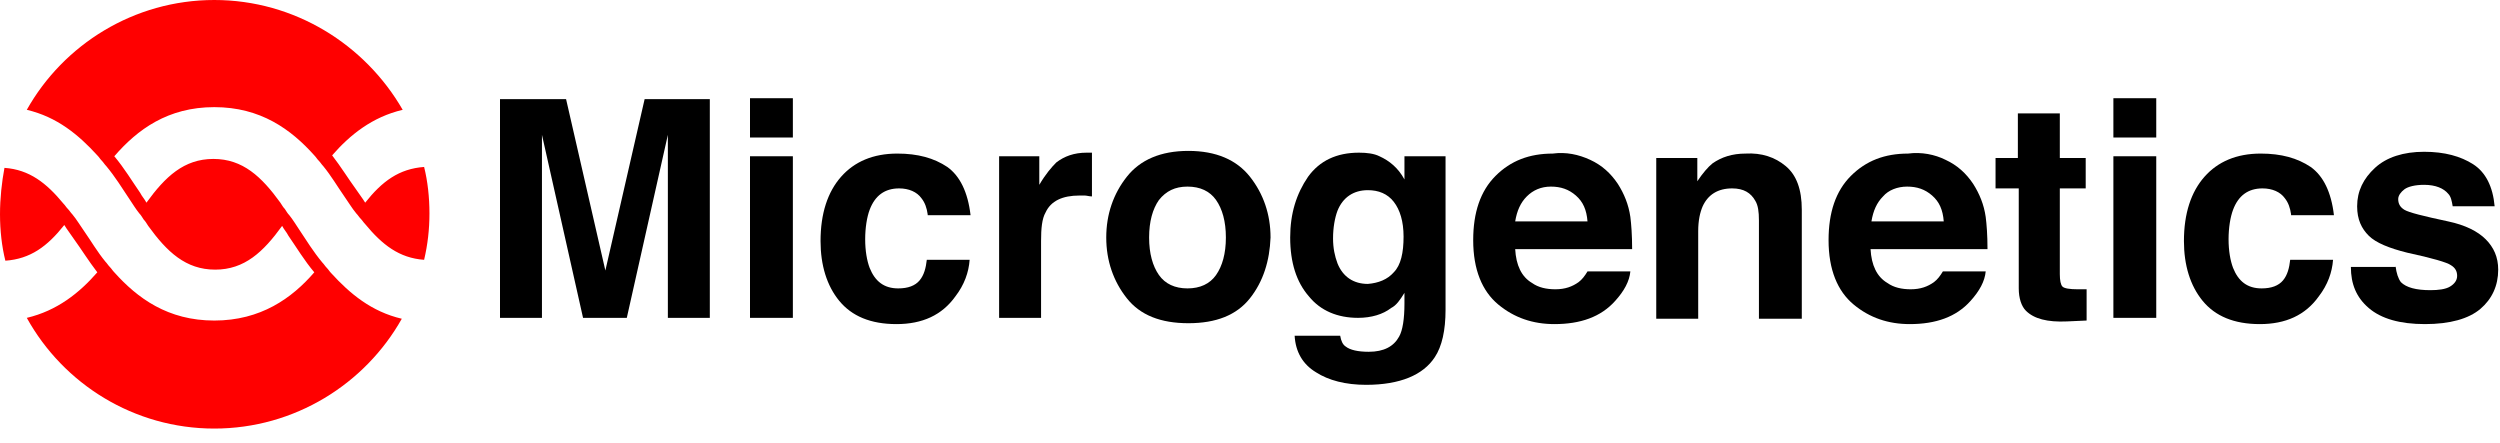
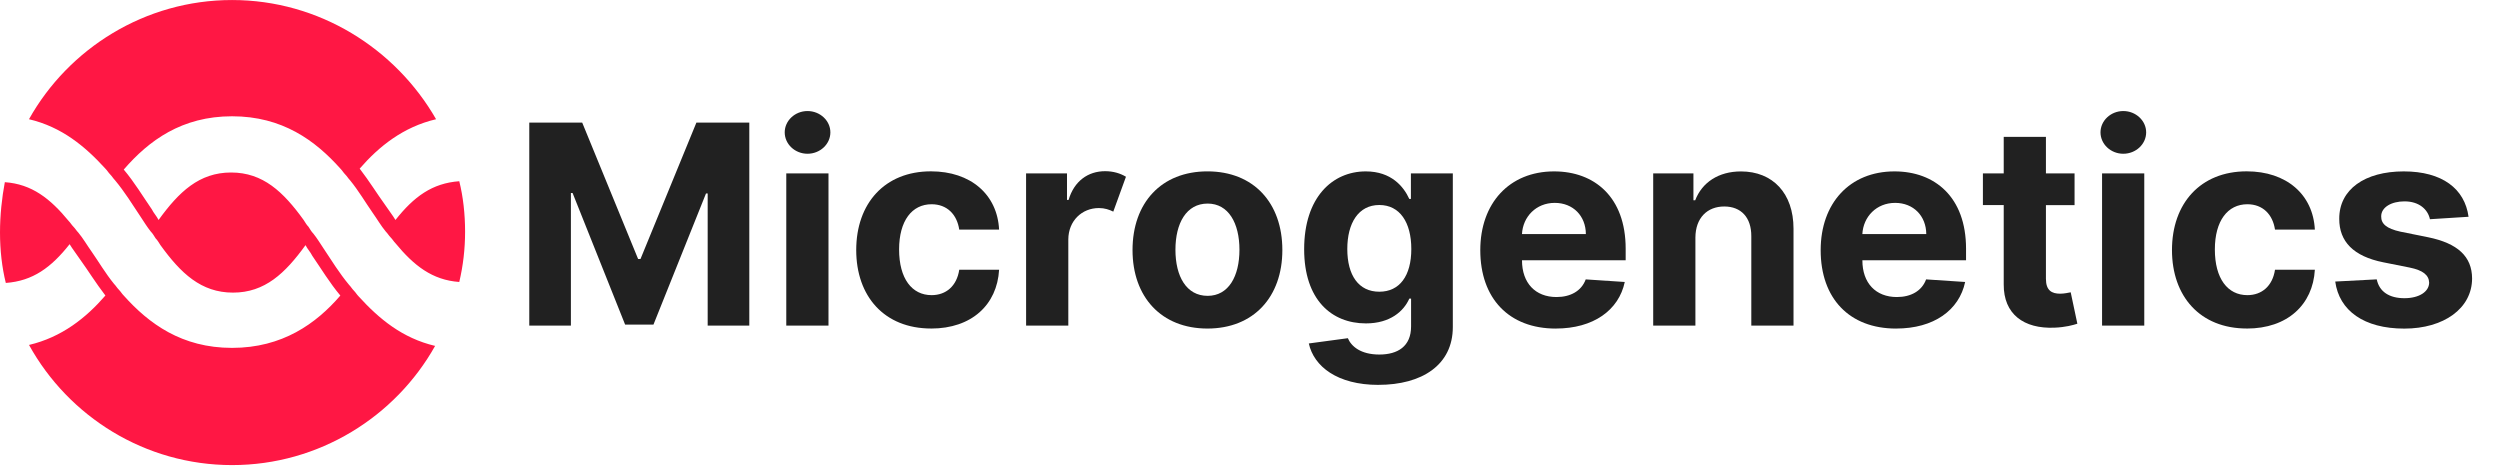
- <svg xmlns="http://www.w3.org/2000/svg" width="96px" height="17px" viewBox="0 0 96 17" version="1.1">
-   <defs />
-   <g id="Brands" stroke="none" stroke-width="1" fill="none" fill-rule="evenodd">
-     <g id="Microgenetics-logo" transform="translate(-16, -8)" fill-rule="nonzero">
-       <g id="microgenetics-logo" transform="translate(16, 8)">
-         <g id="Group" transform="translate(19.2, 3.771429)" fill="#000000">
-           <path d="M5.554,0.034 L8.057,0.034 L8.057,8.434 L6.446,8.434 L6.446,2.777 L6.446,2.091 L6.446,1.406 L4.869,8.434 L3.189,8.434 L1.611,1.406 L1.611,2.091 L1.611,2.777 L1.611,8.434 L0,8.434 L0,0.034 L2.537,0.034 L4.046,6.617 L5.554,0.034 Z" id="Shape" />
-           <path d="M11.246,1.509 L9.6,1.509 L9.6,0 L11.246,0 L11.246,1.509 Z M9.6,2.229 L11.246,2.229 L11.246,8.434 L9.6,8.434 L9.6,2.229 Z" id="Shape" />
-           <path d="M16.423,4.457 C16.389,4.217 16.32,4.011 16.183,3.84 C16.011,3.6 15.703,3.463 15.326,3.463 C14.777,3.463 14.4,3.737 14.194,4.286 C14.091,4.56 14.023,4.971 14.023,5.417 C14.023,5.863 14.091,6.24 14.194,6.514 C14.4,7.029 14.743,7.303 15.291,7.303 C15.669,7.303 15.943,7.2 16.114,6.994 C16.286,6.789 16.354,6.514 16.389,6.206 L18.034,6.206 C18,6.686 17.829,7.166 17.486,7.611 C16.971,8.331 16.217,8.674 15.223,8.674 C14.229,8.674 13.509,8.366 13.029,7.783 C12.549,7.2 12.309,6.411 12.309,5.486 C12.309,4.423 12.583,3.6 13.097,3.017 C13.611,2.434 14.331,2.126 15.257,2.126 C16.046,2.126 16.663,2.297 17.177,2.64 C17.657,2.983 17.966,3.6 18.069,4.491 L16.423,4.491 L16.423,4.457 Z" id="Shape" />
-           <path d="M22.594,2.091 L22.731,2.091 L22.731,3.771 C22.629,3.771 22.526,3.737 22.457,3.737 L22.251,3.737 C21.6,3.737 21.154,3.943 20.949,4.389 C20.811,4.629 20.777,5.006 20.777,5.486 L20.777,8.434 L19.166,8.434 L19.166,2.229 L20.709,2.229 L20.709,3.326 C20.949,2.914 21.189,2.64 21.36,2.469 C21.669,2.229 22.046,2.091 22.526,2.091 C22.56,2.091 22.594,2.091 22.594,2.091 Z" id="Shape" />
-           <path d="M28.8,7.68 C28.286,8.331 27.497,8.64 26.434,8.64 C25.371,8.64 24.583,8.331 24.069,7.68 C23.554,7.029 23.28,6.24 23.28,5.349 C23.28,4.457 23.554,3.669 24.069,3.017 C24.583,2.366 25.371,2.023 26.434,2.023 C27.497,2.023 28.286,2.366 28.8,3.017 C29.314,3.669 29.589,4.457 29.589,5.349 C29.554,6.24 29.314,7.029 28.8,7.68 Z M27.497,6.789 C27.737,6.446 27.874,5.966 27.874,5.349 C27.874,4.731 27.737,4.251 27.497,3.909 C27.257,3.566 26.88,3.394 26.4,3.394 C25.92,3.394 25.577,3.566 25.303,3.909 C25.063,4.251 24.926,4.731 24.926,5.349 C24.926,5.966 25.063,6.446 25.303,6.789 C25.543,7.131 25.92,7.303 26.4,7.303 C26.88,7.303 27.257,7.131 27.497,6.789 Z" id="Shape" />
-           <path d="M33.771,2.229 C34.149,2.4 34.491,2.674 34.731,3.12 L34.731,2.229 L36.309,2.229 L36.309,8.126 C36.309,8.914 36.171,9.531 35.897,9.943 C35.451,10.629 34.56,11.006 33.257,11.006 C32.469,11.006 31.817,10.834 31.337,10.526 C30.823,10.217 30.549,9.737 30.514,9.12 L32.263,9.12 C32.297,9.326 32.366,9.463 32.469,9.531 C32.64,9.669 32.949,9.737 33.36,9.737 C33.943,9.737 34.32,9.531 34.526,9.154 C34.663,8.914 34.731,8.469 34.731,7.886 L34.731,7.474 C34.56,7.749 34.423,7.954 34.217,8.057 C33.909,8.297 33.463,8.434 32.949,8.434 C32.16,8.434 31.509,8.16 31.063,7.611 C30.583,7.063 30.343,6.309 30.343,5.349 C30.343,4.423 30.583,3.669 31.029,3.017 C31.474,2.4 32.126,2.091 32.983,2.091 C33.291,2.091 33.566,2.126 33.771,2.229 Z M34.32,6.686 C34.594,6.411 34.697,5.931 34.697,5.314 C34.697,4.731 34.56,4.286 34.32,3.977 C34.08,3.669 33.737,3.531 33.326,3.531 C32.777,3.531 32.366,3.806 32.16,4.32 C32.057,4.594 31.989,4.971 31.989,5.383 C31.989,5.76 32.057,6.069 32.16,6.343 C32.366,6.857 32.777,7.131 33.326,7.131 C33.737,7.097 34.08,6.96 34.32,6.686 Z" id="Shape" />
-           <path d="M41.863,2.366 C42.309,2.571 42.651,2.88 42.926,3.291 C43.166,3.669 43.337,4.08 43.406,4.56 C43.44,4.834 43.474,5.246 43.474,5.794 L38.983,5.794 C39.017,6.411 39.223,6.857 39.634,7.097 C39.874,7.269 40.183,7.337 40.526,7.337 C40.903,7.337 41.177,7.234 41.417,7.063 C41.554,6.96 41.657,6.823 41.76,6.651 L43.406,6.651 C43.371,7.029 43.166,7.406 42.823,7.783 C42.274,8.4 41.486,8.674 40.491,8.674 C39.669,8.674 38.949,8.434 38.331,7.92 C37.714,7.406 37.371,6.583 37.371,5.451 C37.371,4.389 37.646,3.566 38.229,2.983 C38.811,2.4 39.531,2.126 40.423,2.126 C40.937,2.057 41.417,2.16 41.863,2.366 Z M39.429,3.771 C39.189,4.011 39.051,4.32 38.983,4.731 L41.76,4.731 C41.726,4.286 41.589,3.977 41.314,3.737 C41.04,3.497 40.731,3.394 40.354,3.394 C39.977,3.394 39.669,3.531 39.429,3.771 Z" id="Shape" />
-           <path d="M49.371,2.606 C49.783,2.949 49.989,3.497 49.989,4.286 L49.989,8.469 L48.343,8.469 L48.343,4.697 C48.343,4.354 48.309,4.114 48.206,3.943 C48.034,3.634 47.76,3.463 47.314,3.463 C46.766,3.463 46.389,3.703 46.183,4.149 C46.08,4.389 46.011,4.697 46.011,5.109 L46.011,8.469 L44.4,8.469 L44.4,2.297 L45.977,2.297 L45.977,3.189 C46.183,2.88 46.389,2.64 46.56,2.503 C46.903,2.263 47.314,2.126 47.829,2.126 C48.446,2.091 48.96,2.263 49.371,2.606 Z" id="Shape" />
-           <path d="M55.509,2.366 C55.954,2.571 56.297,2.88 56.571,3.291 C56.811,3.669 56.983,4.08 57.051,4.56 C57.086,4.834 57.12,5.246 57.12,5.794 L52.629,5.794 C52.663,6.411 52.869,6.857 53.28,7.097 C53.52,7.269 53.829,7.337 54.171,7.337 C54.549,7.337 54.823,7.234 55.063,7.063 C55.2,6.96 55.303,6.823 55.406,6.651 L57.051,6.651 C57.017,7.029 56.811,7.406 56.469,7.783 C55.92,8.4 55.131,8.674 54.137,8.674 C53.314,8.674 52.594,8.434 51.977,7.92 C51.36,7.406 51.017,6.583 51.017,5.451 C51.017,4.389 51.291,3.566 51.874,2.983 C52.457,2.4 53.177,2.126 54.069,2.126 C54.583,2.057 55.097,2.16 55.509,2.366 Z M53.109,3.771 C52.869,4.011 52.731,4.32 52.663,4.731 L55.44,4.731 C55.406,4.286 55.269,3.977 54.994,3.737 C54.72,3.497 54.411,3.394 54.034,3.394 C53.657,3.394 53.314,3.531 53.109,3.771 Z" id="Shape" />
-           <path d="M57.429,3.463 L57.429,2.297 L58.286,2.297 L58.286,0.583 L59.897,0.583 L59.897,2.297 L60.891,2.297 L60.891,3.463 L59.897,3.463 L59.897,6.754 C59.897,6.994 59.931,7.166 60,7.234 C60.069,7.303 60.274,7.337 60.583,7.337 L60.754,7.337 L60.926,7.337 L60.926,8.537 L60.171,8.571 C59.417,8.606 58.903,8.469 58.594,8.16 C58.423,7.989 58.32,7.68 58.32,7.303 L58.32,3.463 L57.429,3.463 Z" id="Shape" />
-           <path d="M63.6,1.509 L61.954,1.509 L61.954,0 L63.6,0 L63.6,1.509 Z M61.954,2.229 L63.6,2.229 L63.6,8.434 L61.954,8.434 L61.954,2.229 Z" id="Shape" />
-           <path d="M68.777,4.457 C68.743,4.217 68.674,4.011 68.537,3.84 C68.366,3.6 68.057,3.463 67.68,3.463 C67.131,3.463 66.754,3.737 66.549,4.286 C66.446,4.56 66.377,4.971 66.377,5.417 C66.377,5.863 66.446,6.24 66.549,6.514 C66.754,7.029 67.097,7.303 67.646,7.303 C68.023,7.303 68.297,7.2 68.469,6.994 C68.64,6.789 68.709,6.514 68.743,6.206 L70.389,6.206 C70.354,6.686 70.183,7.166 69.84,7.611 C69.326,8.331 68.571,8.674 67.577,8.674 C66.583,8.674 65.863,8.366 65.383,7.783 C64.903,7.2 64.663,6.411 64.663,5.486 C64.663,4.423 64.937,3.6 65.451,3.017 C65.966,2.434 66.686,2.126 67.611,2.126 C68.4,2.126 69.017,2.297 69.531,2.64 C70.011,2.983 70.32,3.6 70.423,4.491 L68.777,4.491 L68.777,4.457 Z" id="Shape" />
-           <path d="M72.789,6.446 C72.823,6.72 72.891,6.926 72.994,7.063 C73.2,7.269 73.577,7.371 74.126,7.371 C74.434,7.371 74.709,7.337 74.88,7.234 C75.051,7.131 75.154,6.994 75.154,6.823 C75.154,6.651 75.086,6.514 74.914,6.411 C74.777,6.309 74.194,6.137 73.234,5.931 C72.549,5.76 72.034,5.554 71.76,5.28 C71.486,5.006 71.314,4.663 71.314,4.149 C71.314,3.566 71.554,3.086 72,2.674 C72.446,2.263 73.097,2.057 73.886,2.057 C74.674,2.057 75.291,2.229 75.771,2.537 C76.251,2.846 76.526,3.394 76.594,4.149 L74.983,4.149 C74.949,3.943 74.914,3.771 74.811,3.669 C74.64,3.463 74.331,3.326 73.886,3.326 C73.543,3.326 73.269,3.394 73.131,3.497 C72.994,3.6 72.891,3.737 72.891,3.874 C72.891,4.046 72.96,4.183 73.131,4.286 C73.303,4.389 73.851,4.526 74.811,4.731 C75.463,4.869 75.943,5.109 76.251,5.417 C76.56,5.726 76.731,6.103 76.731,6.583 C76.731,7.2 76.491,7.714 76.046,8.091 C75.6,8.469 74.88,8.674 73.92,8.674 C72.96,8.674 72.24,8.469 71.76,8.057 C71.28,7.646 71.074,7.131 71.074,6.48 L72.789,6.48 L72.789,6.446 Z" id="Shape" />
-         </g>
-         <path d="M8.229,4.114 C10.011,4.114 11.177,4.971 12.069,5.966 C12.137,6.034 12.171,6.103 12.24,6.171 C12.309,6.24 12.343,6.309 12.411,6.377 C12.72,6.754 12.96,7.166 13.2,7.509 C13.371,7.749 13.509,7.989 13.68,8.194 C13.749,8.263 13.783,8.331 13.851,8.4 C13.92,8.469 13.954,8.537 14.023,8.606 C14.674,9.394 15.326,9.909 16.286,9.977 C16.423,9.394 16.491,8.811 16.491,8.194 C16.491,7.577 16.423,6.96 16.286,6.411 C15.326,6.48 14.674,6.96 14.023,7.783 C13.92,7.611 13.783,7.44 13.646,7.234 C13.371,6.857 13.097,6.411 12.754,5.966 C13.44,5.177 14.297,4.491 15.463,4.217 C14.023,1.714 11.314,0 8.229,0 C5.143,0 2.434,1.714 1.029,4.217 C2.194,4.491 3.017,5.177 3.737,5.966 C3.806,6.034 3.84,6.103 3.909,6.171 C3.977,6.24 4.011,6.309 4.08,6.377 C4.423,6.789 4.697,7.234 4.971,7.646 C5.109,7.851 5.211,8.023 5.349,8.194 C5.417,8.263 5.451,8.331 5.52,8.434 C5.589,8.503 5.623,8.571 5.691,8.674 C6.411,9.669 7.131,10.354 8.263,10.354 L8.263,10.354 C9.394,10.354 10.114,9.669 10.834,8.674 C10.903,8.811 11.006,8.914 11.074,9.051 C11.383,9.497 11.691,10.011 12.069,10.457 C11.211,11.451 10.011,12.309 8.229,12.309 C6.446,12.309 5.28,11.451 4.389,10.457 C4.32,10.389 4.286,10.32 4.217,10.251 C4.149,10.183 4.114,10.114 4.046,10.046 C3.737,9.669 3.497,9.257 3.257,8.914 C3.086,8.674 2.949,8.434 2.777,8.229 C2.709,8.16 2.674,8.091 2.606,8.023 C2.537,7.954 2.503,7.886 2.434,7.817 C1.783,7.029 1.131,6.514 0.171,6.446 C0.069,6.994 0,7.611 0,8.229 C0,8.846 0.069,9.463 0.206,10.011 C1.166,9.943 1.817,9.463 2.469,8.64 C2.571,8.811 2.709,8.983 2.846,9.189 C3.12,9.566 3.394,10.011 3.737,10.457 C3.051,11.246 2.194,11.931 1.029,12.206 C2.434,14.743 5.143,16.457 8.229,16.457 C11.314,16.457 14.023,14.743 15.429,12.24 C14.263,11.966 13.44,11.28 12.72,10.491 C12.651,10.423 12.617,10.354 12.549,10.286 C12.48,10.217 12.446,10.149 12.377,10.08 C12.034,9.669 11.76,9.223 11.486,8.811 C11.349,8.606 11.246,8.434 11.109,8.263 C11.04,8.194 11.006,8.126 10.937,8.023 C10.869,7.954 10.834,7.886 10.766,7.783 C10.046,6.789 9.326,6.103 8.194,6.103 L8.194,6.103 C7.063,6.103 6.343,6.789 5.623,7.783 C5.554,7.646 5.451,7.543 5.383,7.406 C5.074,6.96 4.766,6.446 4.389,6 C5.28,4.971 6.446,4.114 8.229,4.114 Z" id="Shape" fill="#FF0000" />
-       </g>
-     </g>
+ <svg xmlns="http://www.w3.org/2000/svg" fill="none" height="16" viewBox="0 0 86 16" width="86">
+   <path d="m7.983 4c1.73 0 2.861.833 3.726 1.8.067.067.1.133.166.2.067.067.1.133.166.2.299.367.532.767.765 1.1.166.233.299.467.466.667.067.067.1.133.166.2.067.067.1.133.166.2.632.767 1.264 1.267 2.195 1.333.133-.567.2-1.133.2-1.733s-.067-1.2-.2-1.733c-.931.067-1.563.533-2.195 1.333-.1-.167-.233-.333-.366-.533-.266-.367-.532-.8-.865-1.233.665-.767 1.497-1.433 2.628-1.7-1.397-2.433-4.025-4.1-7.019-4.1-2.994 0-5.622 1.667-6.985 4.1 1.131.267 1.929.933 2.628 1.7.067.067.1.133.166.2s.1.133.166.2c.333.4.599.833.865 1.233.133.2.233.367.366.533.067.067.1.133.166.233.067.067.1.133.166.233.699.967 1.397 1.633 2.495 1.633 1.098 0 1.796-.667 2.495-1.633.067.133.166.233.233.367.299.433.599.933.965 1.367-.832.967-1.996 1.8-3.726 1.8s-2.861-.833-3.726-1.8c-.067-.067-.1-.133-.166-.2-.067-.067-.1-.133-.166-.2-.299-.367-.532-.767-.765-1.1-.166-.233-.299-.467-.466-.667-.067-.067-.1-.133-.166-.2-.067-.067-.1-.133-.166-.2-.632-.767-1.264-1.267-2.195-1.333-.1.533-.166 1.133-.166 1.733s.067 1.2.2 1.733c.931-.067 1.563-.533 2.195-1.333.1.167.233.333.366.533.266.367.532.8.865 1.233-.665.767-1.497 1.433-2.628 1.7 1.364 2.467 3.992 4.133 6.985 4.133 2.994 0 5.622-1.667 6.985-4.1-1.131-.267-1.929-.933-2.628-1.7-.067-.067-.1-.133-.166-.2-.067-.067-.1-.133-.166-.2-.333-.4-.599-.833-.865-1.233-.133-.2-.233-.367-.366-.533-.067-.067-.1-.133-.166-.233-.067-.067-.1-.133-.166-.233-.699-.967-1.397-1.633-2.495-1.633-1.098 0-1.796.667-2.495 1.633-.067-.133-.166-.233-.233-.367-.299-.433-.599-.933-.965-1.367.865-1 1.996-1.833 3.726-1.833z" fill="#ff1744" />
+   <g fill="#212121">
+     <path d="m18.207 4.218v6.982h1.432v-4.561h.058l1.807 4.527h.975l1.807-4.51h.058v4.544h1.432v-6.982h-1.82l-1.923 4.691h-.082l-1.923-4.691z" />
+     <path d="m27.048 11.2h1.452v-5.236h-1.452zm.73-5.911c.433 0 .787-.331.787-.736 0-.402-.355-.733-.787-.733-.43 0-.784.331-.784.733 0 .406.354.736.784.736z" />
+     <path d="m32.03 11.302c1.394 0 2.27-.818 2.339-2.022h-1.371c-.085.559-.453.873-.951.873-.678 0-1.118-.569-1.118-1.572 0-.989.443-1.555 1.118-1.555.532 0 .873.351.951.873h1.371c-.061-1.21-.978-2.005-2.345-2.005-1.589 0-2.57 1.101-2.57 2.707 0 1.592.965 2.7 2.577 2.7z" />
+     <path d="m35.298 11.2h1.452v-2.962c.003-.641.467-1.081 1.053-1.081.198 0 .358.055.494.123l.436-1.2c-.191-.116-.436-.191-.716-.191-.59 0-1.067.341-1.258.989h-.054v-.914h-1.408z" />
+     <path d="m41.536 11.302c1.589 0 2.577-1.087 2.577-2.7 0-1.623-.989-2.707-2.577-2.707s-2.577 1.084-2.577 2.707c0 1.613.989 2.7 2.577 2.7zm.007-1.125c-.733 0-1.108-.672-1.108-1.585s.375-1.589 1.108-1.589c.719 0 1.094.675 1.094 1.589s-.375 1.585-1.094 1.585z" />
+     <path d="m47.417 13.239c1.497 0 2.56-.682 2.56-1.988v-5.287h-1.442v.88h-.055c-.194-.426-.62-.948-1.497-.948-1.149 0-2.12.893-2.12 2.676 0 1.742.944 2.553 2.124 2.553.835 0 1.302-.419 1.493-.852h.061v.958c0 .685-.46.965-1.091.965-.641 0-.965-.28-1.084-.562l-1.343.181c.174.791.982 1.425 2.393 1.425zm.031-3.204c-.713 0-1.101-.566-1.101-1.469 0-.89.382-1.514 1.101-1.514.706 0 1.101.597 1.101 1.514 0 .924-.402 1.469-1.101 1.469z" />
+     <path d="m53.519 11.302c1.295 0 2.168-.631 2.373-1.602l-1.343-.089c-.147.399-.522.607-1.006.607-.726 0-1.186-.481-1.186-1.261v-.003h3.566v-.399c0-1.78-1.077-2.659-2.461-2.659-1.541 0-2.54 1.094-2.54 2.71 0 1.66.985 2.697 2.598 2.697zm-1.163-3.249c.031-.597.484-1.074 1.128-1.074.631 0 1.067.45 1.07 1.074z" />
+     <path d="m58.322 8.173c.003-.675.406-1.07.992-1.07.583 0 .934.382.931 1.023v3.075h1.452v-3.334c0-1.22-.716-1.97-1.807-1.97-.777 0-1.34.382-1.575.992h-.061v-.924h-1.384v5.236h1.452z" />
+     <path d="m65.228 11.302c1.296 0 2.168-.631 2.373-1.602l-1.343-.089c-.147.399-.522.607-1.006.607-.726 0-1.186-.481-1.186-1.261v-.003h3.566v-.399c0-1.78-1.077-2.659-2.461-2.659-1.541 0-2.54 1.094-2.54 2.71 0 1.66.985 2.697 2.598 2.697zm-1.163-3.249c.031-.597.484-1.074 1.128-1.074.631 0 1.067.45 1.071 1.074z" />
+     <path d="m71.365 5.964h-.985v-1.255h-1.452v1.255h-.716v1.091h.716v2.727c-.007 1.026.692 1.534 1.746 1.49.375-.014.641-.089.787-.136l-.229-1.081c-.071.014-.225.048-.361.048-.29 0-.491-.109-.491-.511v-2.536h.985z" />
+     <path d="m72.311 11.2h1.452v-5.236h-1.452zm.73-5.911c.433 0 .787-.331.787-.736 0-.402-.355-.733-.787-.733-.43 0-.784.331-.784.733 0 .406.354.736.784.736z" />
+     <path d="m77.292 11.302c1.394 0 2.27-.818 2.339-2.022h-1.371c-.085.559-.453.873-.951.873-.678 0-1.118-.569-1.118-1.572 0-.989.443-1.555 1.118-1.555.532 0 .873.351.951.873h1.371c-.061-1.21-.978-2.005-2.345-2.005-1.589 0-2.57 1.101-2.57 2.707 0 1.592.965 2.7 2.577 2.7z" />
+     <path d="m84.918 7.457c-.13-.965-.907-1.561-2.229-1.561-1.34 0-2.223.62-2.219 1.63-.003.784.491 1.292 1.514 1.497l.907.181c.457.092.665.259.672.522-.007.31-.344.532-.852.532-.518 0-.863-.222-.951-.648l-1.428.075c.136 1.002.989 1.619 2.376 1.619 1.357 0 2.329-.692 2.332-1.725-.003-.757-.498-1.21-1.514-1.418l-.948-.191c-.487-.106-.668-.273-.665-.525-.003-.314.351-.518.801-.518.504 0 .804.276.876.614z" />
  </g>
</svg>
